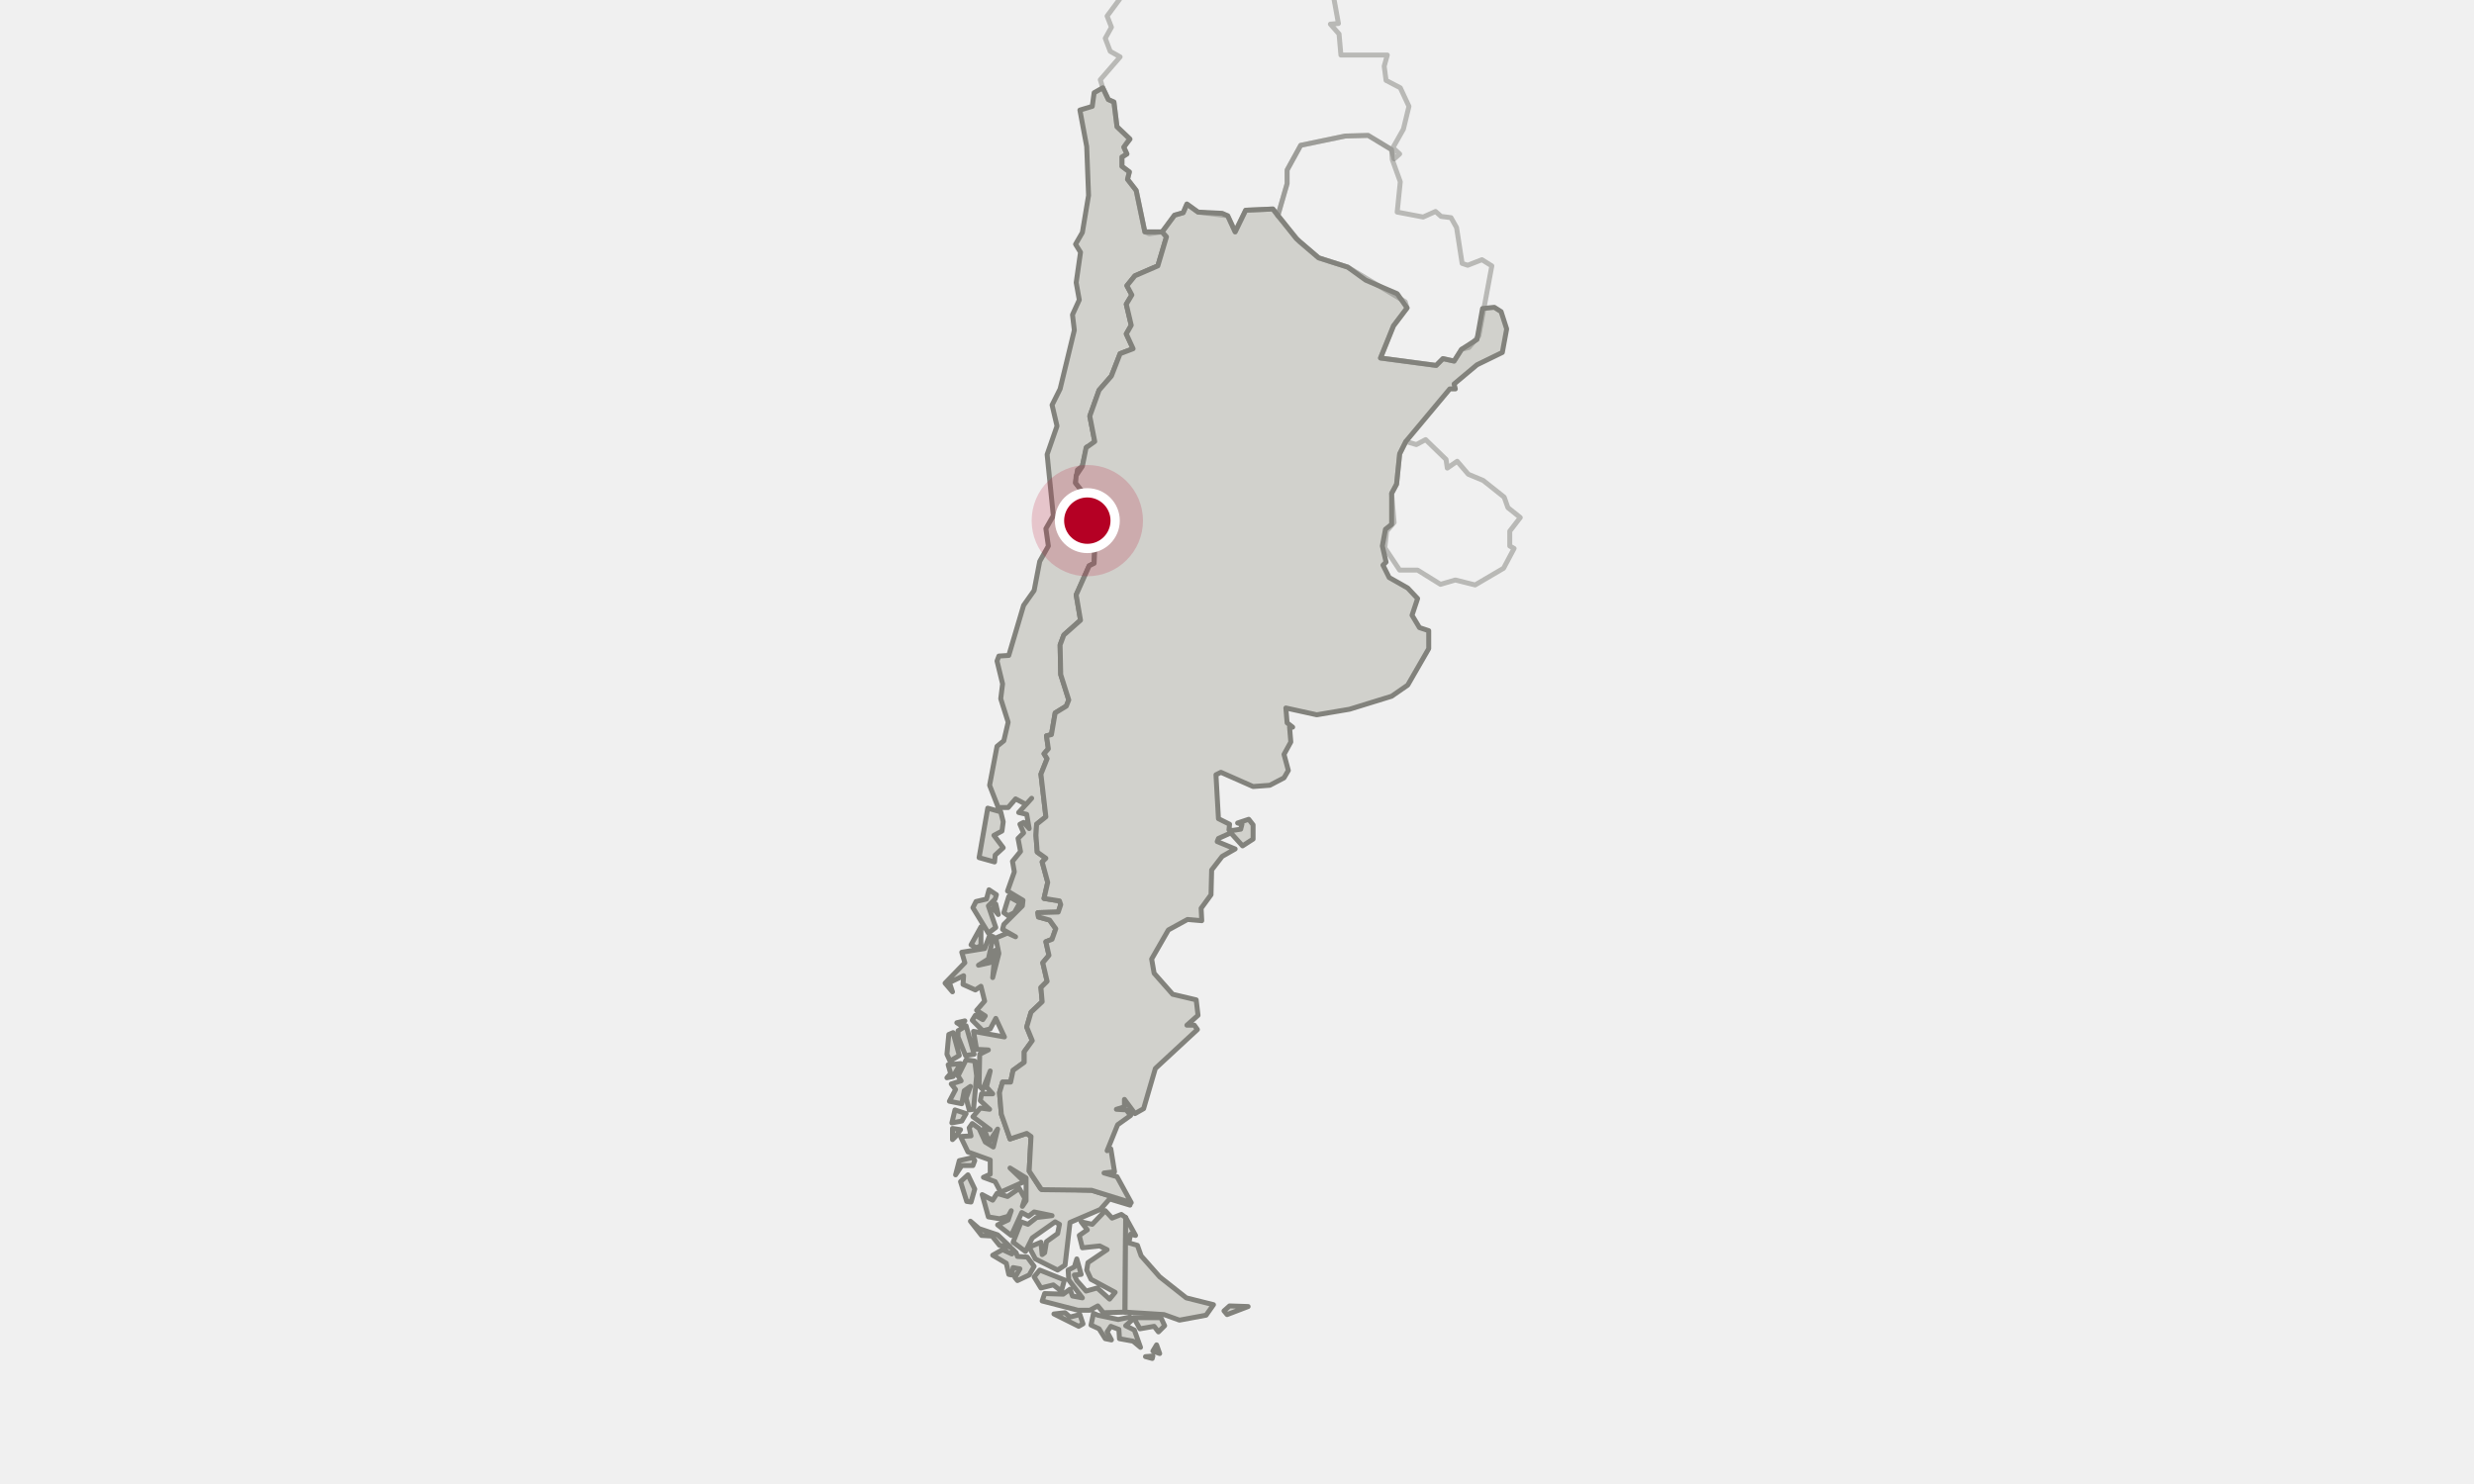
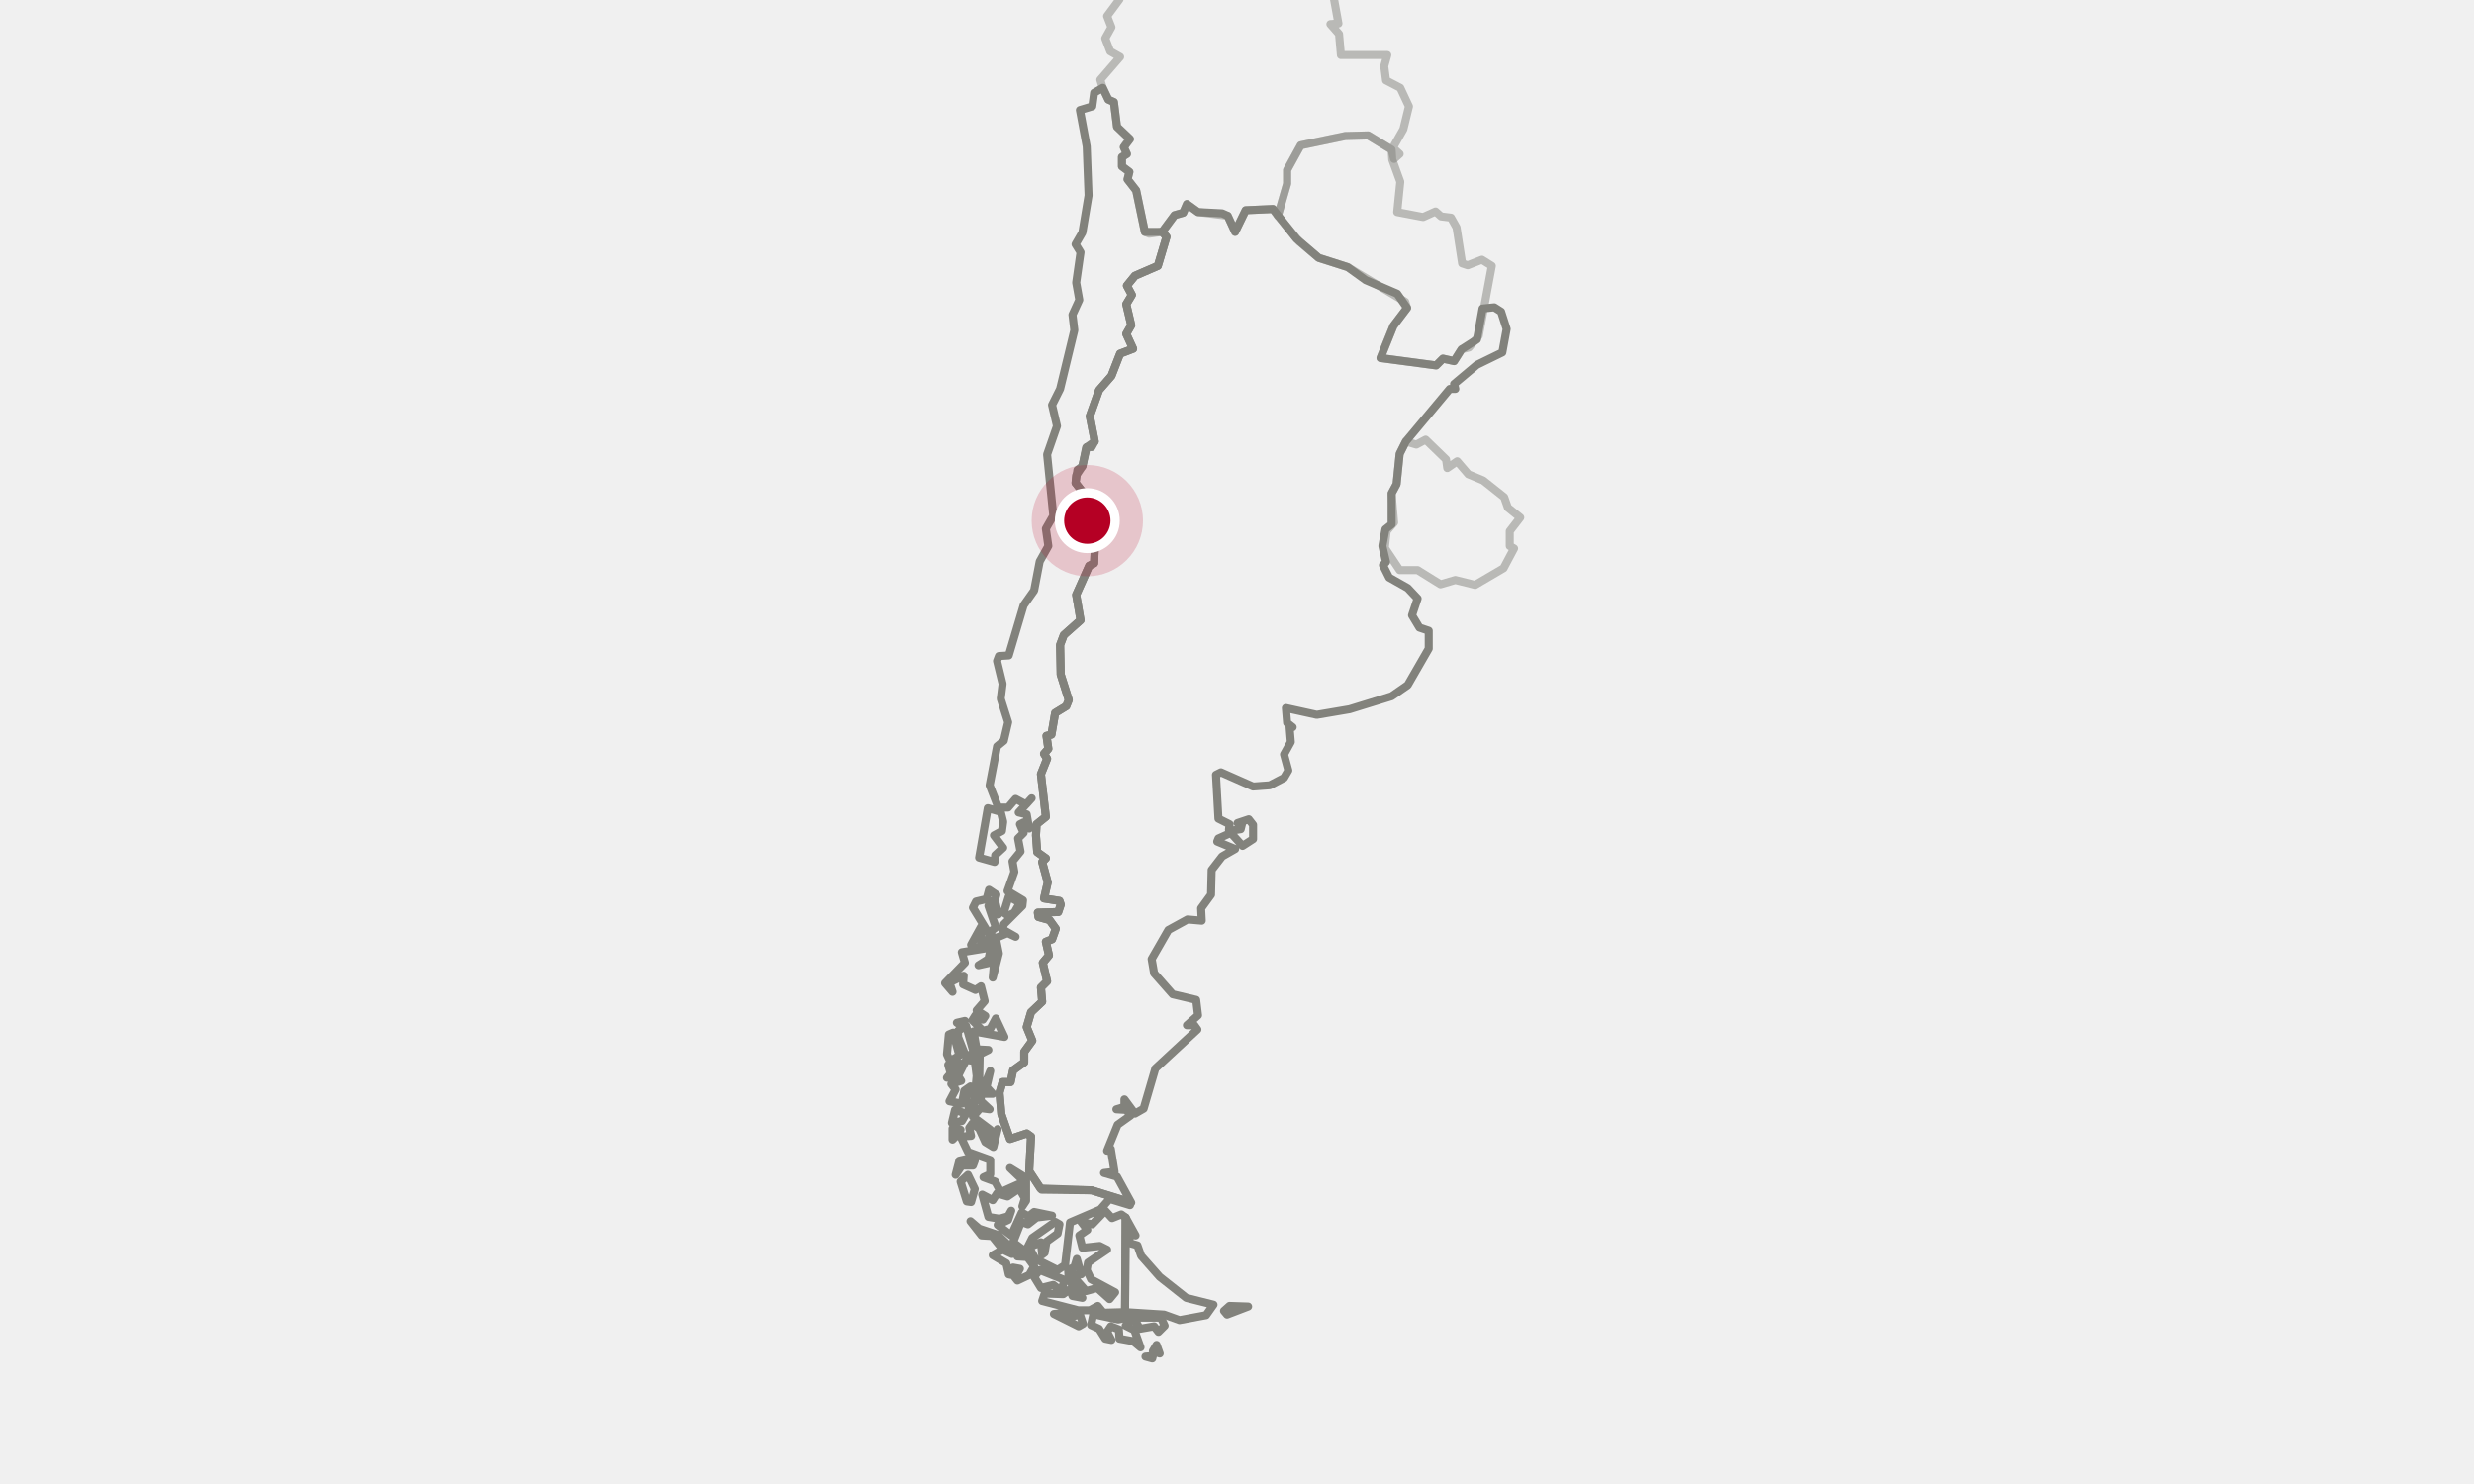
<svg xmlns="http://www.w3.org/2000/svg" width="400" height="240" viewBox="0 0 400 240">
-   <g fill="#d1d1cc" stroke="#82827c" stroke-width=".8" stroke-linejoin="round" fill-rule="evenodd">
+   <g fill="none" stroke="#82827c" stroke-width="1.3" stroke-linejoin="round" fill-rule="evenodd">
    <path data-country="CHL" d="M174.6,17.8 176.6,17.2 176.9,15 178.3,14.2 179.2,16.1 180.1,16.5 180.6,20.5 182.7,22.5 181.7,23.8 182.2,24.9 181.4,25.4 181.4,26.9 182.6,27.8 182.3,29 183.7,30.8 185.1,37.5 187.9,37.5 188.6,38.3 187.2,43 183.5,44.6 182.2,46.2 183,47.7 182.1,49.2 182.9,52.6 182.1,54 183.2,56.4 181.1,57.2 179.7,60.8 177.7,63.1 176.2,67.3 177,71.4 176.5,72.3 175.7,72.3 175,75.4 174.2,76 173.9,78.1 175.3,79.9 174.8,80.6 176.2,84.5 176,86 177.1,86.4 176.9,91.1 176.1,91.5 174,96.2 174.7,100.3 172,102.7 171.4,104.3 171.5,109.1 172.8,113.2 172.4,114.2 170.6,115.3 170,118.8 169.2,119 169.5,121.1 168.8,121.9 169.3,122.7 168.3,125.2 169.1,132.1 167.6,133.3 167.5,135.1 167.7,137.8 169.1,138.8 168.5,139.4 169.4,142.7 168.8,145.3 171.3,145.7 171.5,146.3 171.1,147.5 167.8,147.6 167.9,148.3 169.7,148.8 170.7,150.2 170.1,151.9 169.1,152.3 169.6,154.5 168.6,155.7 169.3,158.7 168.3,159.7 168.5,162 166.7,163.7 166,166.1 166.9,168.3 165.6,170.1 165.6,171.8 163.8,173.1 163.4,175 162.1,175 161.6,176.7 161.9,180.2 163.3,184.2 166,183.3 166.7,183.8 166.4,189.4 168.2,192.2 176.5,192.5 182.7,194.4 182.7,194.9 179.4,193.9 177.9,195.6 173,197.7 172.2,204.6 171,205.4 167.4,203.6 166.4,201.7 168.3,200.9 168.5,202.9 168.9,202.6 169.2,200.8 171,199.5 171.3,198 170.6,197.6 166.9,200.2 165.8,202.4 163.8,200.9 165.1,197.6 166.2,198 167.6,196.9 170.1,196.6 167.2,196 166.3,196.7 165.2,196.1 163.5,199.8 161.3,198.1 163,197.3 163.5,195.8 163,196.7 161.6,197.1 159.8,196.8 158.8,193.2 160.5,194.1 161.2,193 162.9,193.5 164.8,192.2 165.7,193.8 165.3,195.1 165.9,194.2 165.9,190.5 163.3,188.9 165.6,191.1 161.8,192.8 160.9,191.1 159,190.4 160.1,189.9 160.1,187.6 156.5,186.3 155.3,183.8 157,183.7 156.7,182.4 157.2,181.7 158.3,182.5 159.3,184.7 160.6,185.5 161.3,182.6 159.9,184.7 159.1,182.5 160.1,182.7 157.3,180.6 158.5,179.2 160,179.4 158.5,178 158.7,176.9 160.5,176.9 159.5,175.8 160.1,173.2 158.9,176.2 158.3,175.6 158.4,170.5 159.8,169.8 157.9,169.7 157.4,166.8 162.4,167.7 161,164.7 160.1,166.4 158.9,166.7 157.2,165 157.7,164.2 158.9,164.9 159.3,164.3 157.9,163.4 159.2,161.9 158.6,159.5 157.7,160.1 155.7,159.2 155.8,157.8 153.5,158.9 154,160.4 152.8,159 156,155.7 155.5,154 159.2,153.4 160,151.3 160.6,151.5 159.8,155.1 158.2,156.1 160,155.7 160.9,153.7 160.5,158.1 161.5,154.2 161,151.7 162.9,150.9 164.2,151.5 162.1,150.3 162.3,149.5 165.3,146.5 165.4,145.6 162.9,144.1 164,141 163.7,139.3 165,137.7 164.6,135.6 165.5,134.7 164.9,133.3 165.5,133 166.4,134 166,131.7 164.7,131.4 166.8,129.1 165.9,130.1 164.2,129.2 163,130.6 161.4,130.6 160,127 161.2,120.7 162.3,119.8 163,116.8 161.8,113 162.1,110.6 161.2,106.9 161.5,106.1 163.1,106 165.5,97.9 167.2,95.5 168.1,90.8 169.5,88.3 169.1,85.5 170.3,83.4 169.3,73.5 170.9,68.9 170.1,65.5 171.4,62.9 173.7,53.4 173.4,50.9 174.5,48.5 174,45.7 174.7,40.8 173.9,39.5 175,37.6 176,31.6 175.7,23.7 174.6,17.8ZM182,196.9 181.9,212.2 178.4,212.3 177.5,211.2 176.2,211.9 174.3,211.9 168.5,210.4 168.9,209.2 171.9,209.3 173,208.5 173.4,209.6 175,209.9 172.8,207 172.7,205.4 173.7,204.9 174.1,203.6 174.8,206.1 173.7,206.2 174.1,207.1 175.6,208.8 177.4,208.3 179.4,210.1 180.3,209 176.4,206.9 175.7,205.4 175.9,204.2 179,202.1 177.8,201.5 175,201.8 174.5,199.8 175.8,198.9 174.8,197.6 176.6,198 178.7,195.8 179.8,197 181.3,196.4 182,196.9ZM188.3,214.4 187.3,215.4 186.6,214.5 184.3,214.9 183.3,213.1 187.7,213.1 188.3,214.4ZM160.8,139.4 158.3,138.7 159.7,130.7 161.8,131.3 162.2,132.9 162,134.4 160.7,135.1 162.2,137.1 160.9,138.3 160.8,139.4ZM157.9,174 157.4,179.4 156.7,179.5 156.2,177.6 156.9,175.7 155.9,176.4 155.5,178.5 153.5,178.1 154.5,176.2 153.8,175.3 155.4,174.8 154.9,174 156.2,171.4 157.6,171.6 157.9,174ZM153.6,171.6 153.1,170.5 153.4,167.3 154.1,167 155.1,170.7 153.6,171.6ZM158.3,198.7 161.3,199.7 163.4,201.7 161.6,201.4 160.4,199.9 158.7,199.8 156.9,197.5 158.3,198.7ZM157.5,170.5 156.1,170.7 154.9,167.7 154.9,166.7 156.2,165.9 157.5,170.5ZM164.3,202.6 164.5,203.2 166.1,203.3 167.2,204.8 166.4,206.2 164.5,207.1 164.1,206.6 164.9,205.2 163.8,205 163.6,206.2 163.1,206.1 162.7,204.3 160.5,203 162.1,202.1 163.6,202.8 163.7,202 164.3,202.6ZM156.5,190 157.6,192.3 157,194.4 156.3,194.3 155.3,191.1 156.5,190ZM177.5,212.7 180.8,213.4 182.7,213 182.9,213.6 182,214.4 183.4,215.1 184.4,217.9 183.2,216.9 181,216.5 180.9,215 179.6,214.5 179,215.4 179.7,216.7 178.7,216.5 177.7,214.9 176.4,214.3 176.8,212.4 177.5,212.7ZM170.6,206.4 172.1,207 171.6,208.8 170.3,207.8 168.3,208.3 167.2,206.5 168.1,205.4 170.6,206.4ZM160.9,145.4 159.8,146.5 161,150 159.8,150.9 157.3,146.8 157.8,145.8 159.5,145.4 159.9,143.9 161.1,144.7 160.9,145.4ZM164,147.6 163,148.1 162.3,147.6 163.1,145 164.9,146 164,147.6ZM154.5,183.8 154,184.3 154,182.5 155.3,182.7 154.5,183.8ZM155.3,172 154.1,174.1 153.1,174.3 153.7,173.6 153.3,172.2 155.3,172ZM155.3,165.8 154.7,165.4 156,165.1 155.3,165.8ZM161.4,147.9 160.6,146.9 161,146.2 161.4,147.9ZM157.6,187.7 157.3,188.5 155.5,188.5 154.5,190 155.1,187.7 157.3,187.2 157.6,187.7ZM155.5,181.3 153.9,181.6 154.4,179.5 156.2,180.1 155.5,181.3ZM158.6,152.9 157.9,153.3 157,152.8 158.6,149.9 158.6,152.9ZM186.3,219.7 185.2,219.4 186.4,219.3 186.3,219.7ZM172.2,212.3 173,213 174.6,212.6 175.1,214.1 174.4,214.5 170.4,212.5 172.2,212.3ZM187.5,218.9 186.4,218.5 187,217.5 187.5,218.9Z" />
    <path data-country="ARG" d="M227.3,71.4 226.3,73.4 225.8,78.3 225,79.8 225,84.8 224,85.6 223.5,88.3 224.1,90.9 223.6,91.4 224.6,93.4 227.6,95.1 229.2,96.8 228.3,99.5 229.5,101.5 231,102 231,104.9 227.6,110.8 225,112.6 218.2,114.7 212.9,115.6 207.9,114.5 208.1,116.9 209,117.6 208.5,117.6 208.7,120 207.6,122 208.3,124.6 207.6,125.8 205.3,127 202.6,127.2 197.4,124.9 196.6,125.3 197,132.4 198.8,133.3 198.7,134.2 199.3,134.3 200.6,134.1 200.8,133.3 200.1,133.1 201.9,132.5 202.6,133.4 202.6,135.7 200.9,136.8 199,134.7 197,135.6 196.8,136.1 199.7,137.3 197.6,138.5 195.9,140.7 195.8,144.7 194.2,146.9 194.3,148.9 192,148.7 188.9,150.4 186.2,155.1 186.6,157.4 189.6,160.8 193.4,161.7 193.7,164.2 191.9,165.8 193.1,165.8 193.6,166.5 186.8,172.8 184.9,179.3 183.5,180.1 181.8,177.8 181.8,179 180.5,179.4 182.1,179.5 182.8,180.4 180.7,181.9 179,186.1 179.6,185.8 180.2,189.5 178.5,189.7 180.6,190.3 182.9,194.5 176.5,192.5 168.4,192.4 166.4,189.4 166.7,183.8 166,183.3 163.3,184.2 161.9,180.2 161.6,176.7 162.1,175 163.4,175 163.8,173.1 165.6,171.8 165.6,170.1 166.9,168.3 166,166.1 166.7,163.7 168.5,162 168.3,159.7 169.3,158.7 168.6,155.7 169.6,154.5 169.1,152.3 170.1,151.9 170.7,150.2 169.7,148.8 167.9,148.3 167.8,147.6 171.1,147.5 171.5,146.3 171.3,145.7 168.8,145.3 169.4,142.7 168.5,139.4 169.1,138.8 167.7,137.8 167.5,135.1 167.6,133.3 169.1,132.1 168.3,125.2 169.3,122.7 168.8,121.9 169.5,121.1 169.2,119 170,118.8 170.6,115.3 172.4,114.2 172.8,113.2 171.5,109.1 171.4,104.3 172,102.7 174.7,100.3 174,96.2 176.1,91.5 176.9,91.1 177.1,86.4 176,86 176.2,84.5 174.9,81 175.3,79.9 173.9,78.1 174,76.9 175,75.4 175.6,72.4 177,71.4 176.2,67.3 177.7,63.1 179.7,60.8 181.1,57.2 183.2,56.4 182.1,54 182.9,52.6 182.1,49.2 183,47.7 182.2,46.2 183.5,44.6 187.2,43 188.6,38.3 187.9,37.5 189.9,34.8 191.3,34.4 191.9,33 193.7,34.3 197.6,34.5 198.5,34.9 199.7,37.5 201.4,34 205.8,33.8 209.6,38.6 213.2,41.7 217.9,43.2 220.8,45.3 225.9,47.5 227.5,49.8 225.3,52.7 223.2,57.9 232.2,59.1 233.3,58 235.1,58.4 236.3,56.5 238.8,54.9 239.7,49.9 241.6,49.7 242.7,50.4 243.6,53.2 242.9,57 238.8,59 235.1,62.1 235.3,62.9 234.4,62.9 227.3,71.4ZM181.9,212.2 182,196.9 183.6,199.8 182.8,199.6 182.5,201 183.9,201.4 184.5,203.1 187.5,206.5 191.8,209.9 196.2,211 195,212.7 190.7,213.5 188.2,212.6 181.9,212.2ZM198.8,211.2 201.8,211.3 198.4,212.6 197.9,212 198.8,211.2Z" />
    <path data-country="BOL" fill="none" opacity=".5" d="M178.3,14.2 177.9,12.9 181.1,9.2 179.5,8.3 178.7,6.2 179.7,4.4 179,2.6 181,-0.1 180.1,-2.2 180.5,-5.6 181.7,-7.2 178.1,-13.7 182,-13 190.4,-18.1 195.3,-18.9 195.3,-12.4 196.9,-9.4 199.3,-7.4 204.9,-6.5 206.1,-5.1 208.8,-4.4 210.1,-2.8 213.1,-3 215.4,-1.7 216.4,3.8 215.1,3.9 216.5,5.5 216.8,8.9 224.3,8.9 223.8,10.7 224.1,13 226.4,14.2 227.8,17.2 226.9,20.9 225.2,23.9 226.3,24.9 225.4,25.7 225,24.2 221.2,21.9 217.5,22 210.3,23.5 208.1,27.5 208.1,29.7 206.6,34.9 205.8,33.8 201.4,34 199.7,37.5 198.5,34.9 193.7,34.3 191.9,33 191.3,34.4 189.9,34.8 187.9,37.5 185.8,37.8 185.1,37.5 183.7,30.8 182.3,29 182.6,27.8 181.4,26.9 181.4,25.4 182.2,24.9 181.7,23.8 182.6,22.4 180.6,20.5 180.1,16.5 179.2,16.1 178.3,14.2Z" />
    <path data-country="PRY" fill="none" opacity=".5" d="M225.1,25.8 226.4,29.4 225.9,34.3 230.1,35.1 232.1,34.2 233,35 234.6,35.2 235.5,36.8 236.4,42.6 237.3,42.9 239.6,42 241.2,43 239.1,54.3 237.5,56.2 236.3,56.5 235.1,58.4 233.3,58 232.2,59.1 223.2,57.9 225.3,52.7 227.5,49.8 227.2,48.8 217.9,43.2 213.2,41.7 210.1,39.1 206.6,34.9 208.1,29.7 208.1,27.5 210.3,23.5 217.5,22 221.2,21.9 225,24.2 225.1,25.8Z" />
    <path data-country="URY" fill="none" opacity=".5" d="M244.8,88.7 243.1,91.9 238.5,94.6 235.3,93.8 232.9,94.5 229.2,92.2 226.3,92.2 223.9,88.6 224.2,85.9 225.4,84.5 225,79.8 225.8,78.3 226.3,73.4 227.3,71.4 229,71.9 230.5,71.1 233.8,74.3 234,75.7 235.6,74.6 237.4,76.7 239.8,77.7 243.2,80.4 243.8,82.1 245.8,83.7 244.1,85.9 244.1,88.3 244.8,88.7Z" />
  </g>
  <g data-coordinates="-70.129,-32.836">
    <circle cx="175.8" cy="84.2" r="9" fill="#b50024" opacity=".18" />
    <circle cx="175.8" cy="84.2" r="4.5" fill="#b50024" stroke="#fff" stroke-width="1.5" />
  </g>
</svg>
